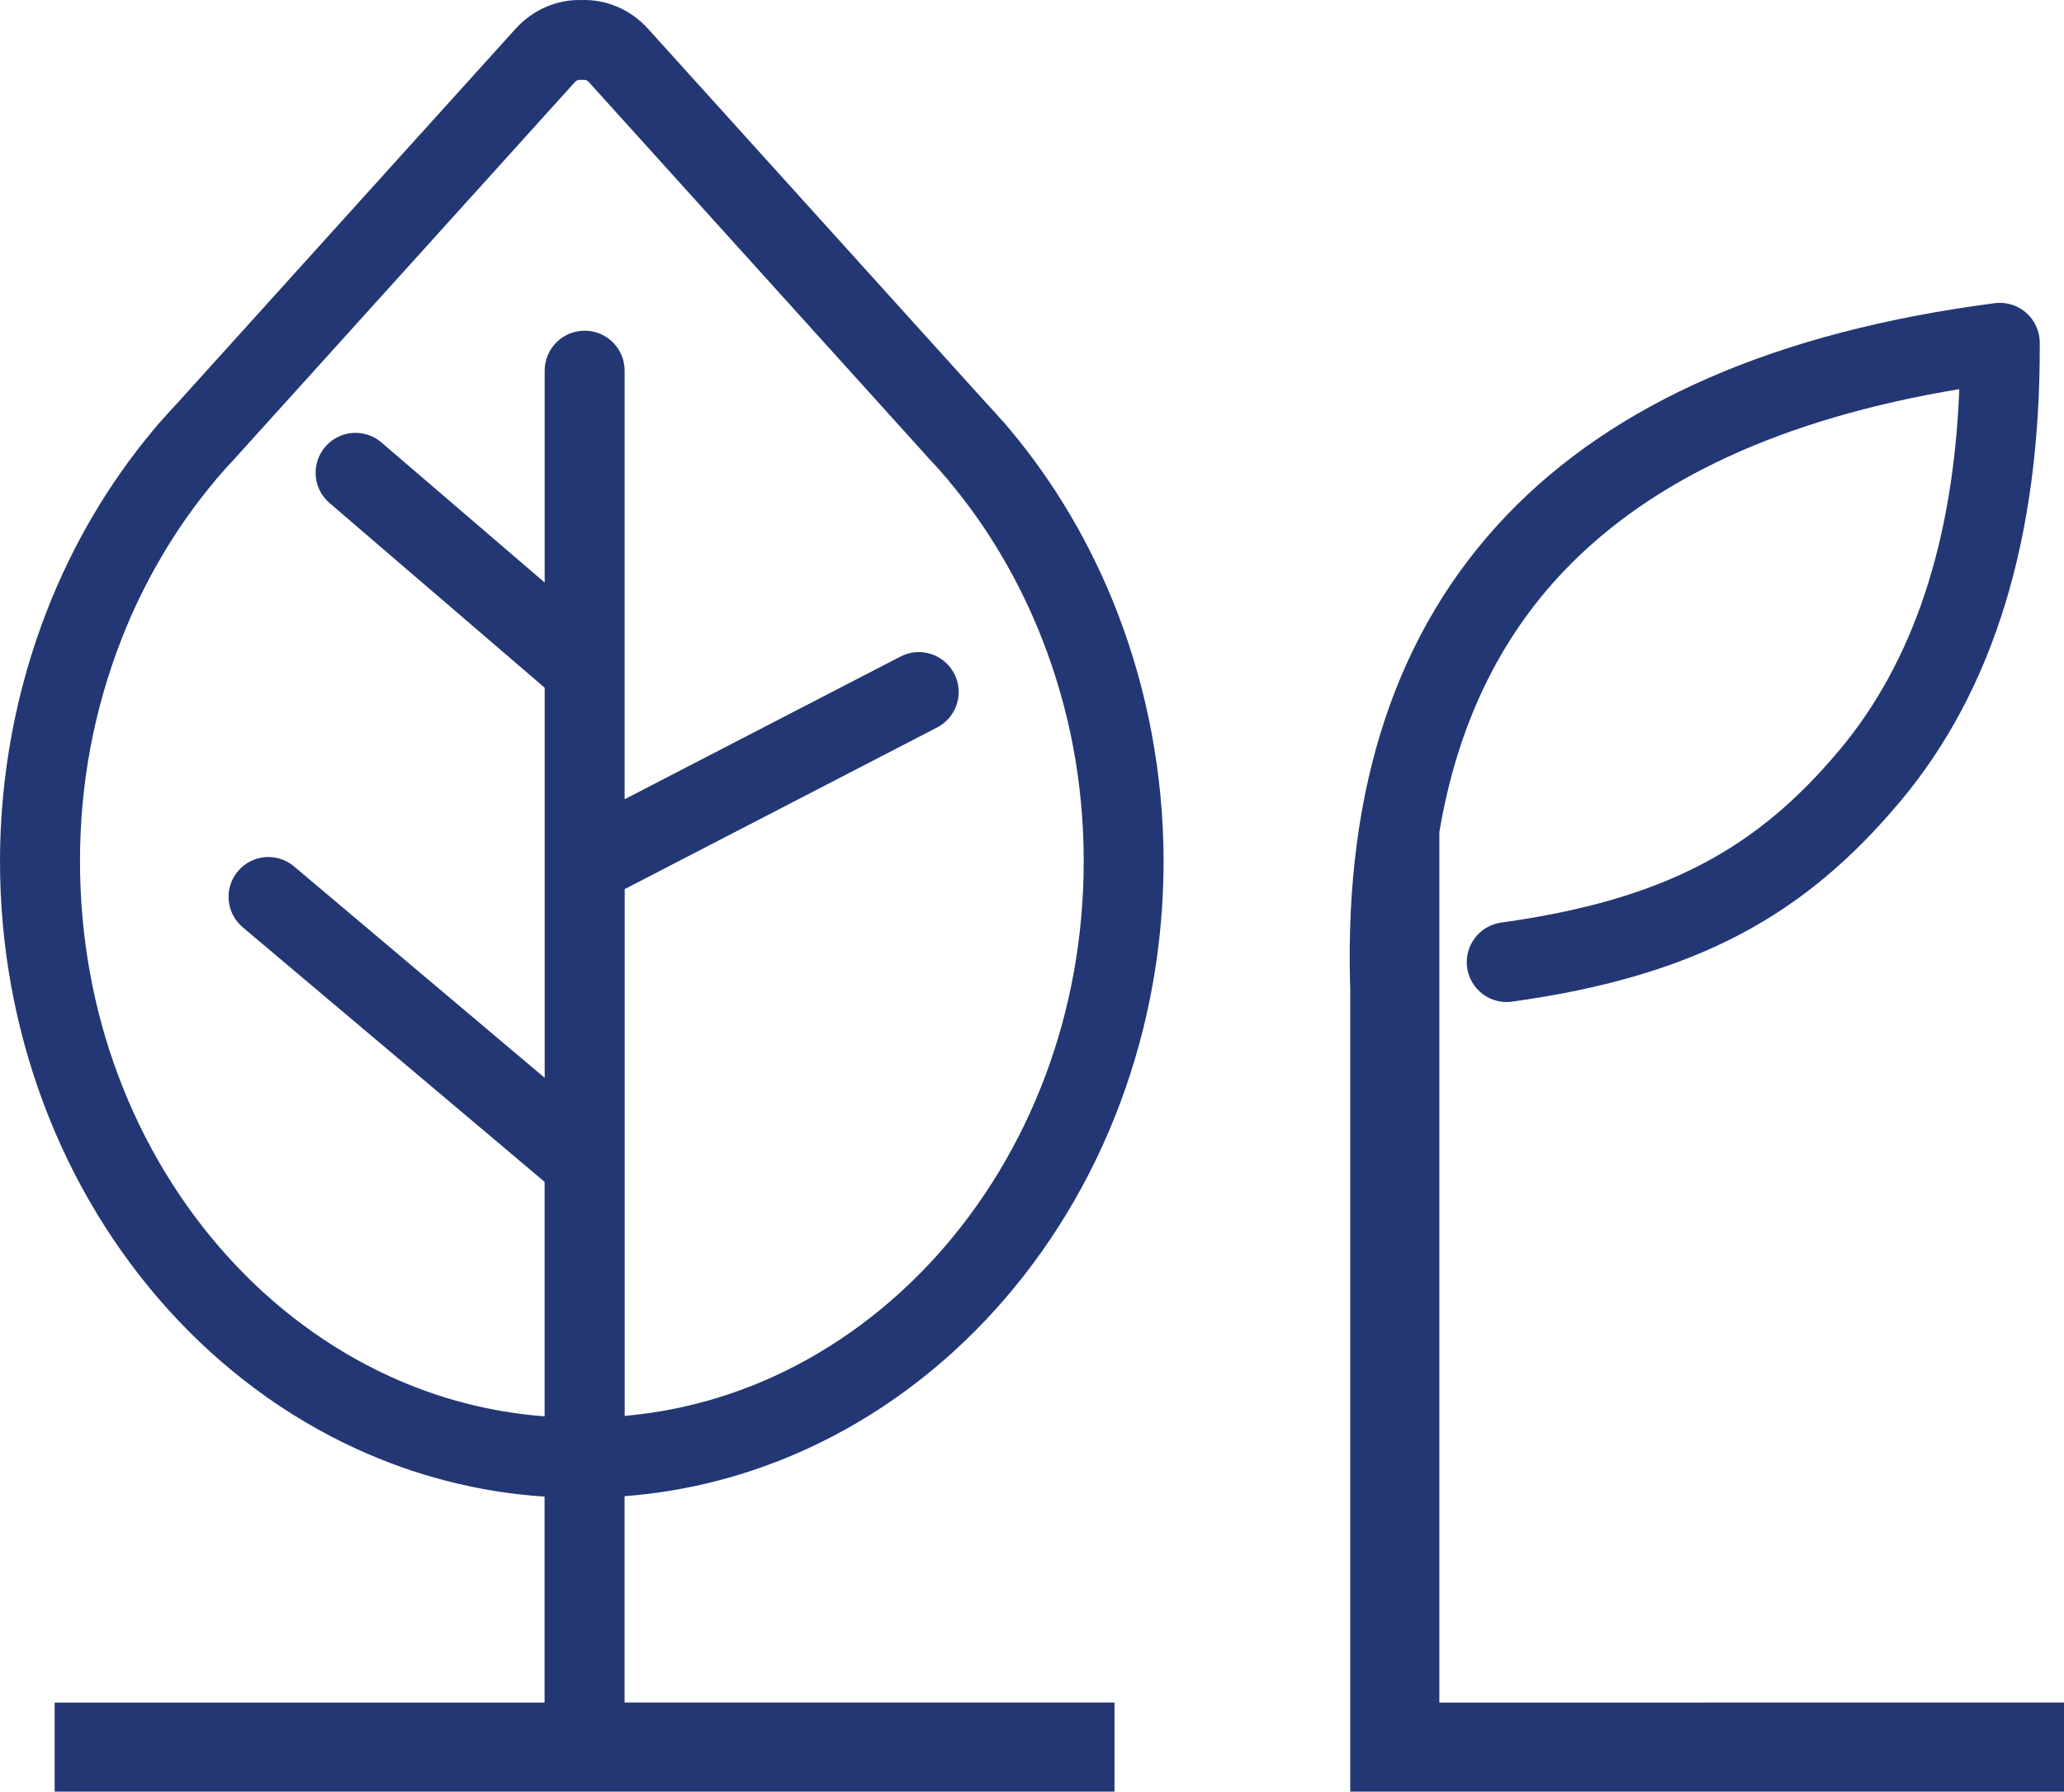
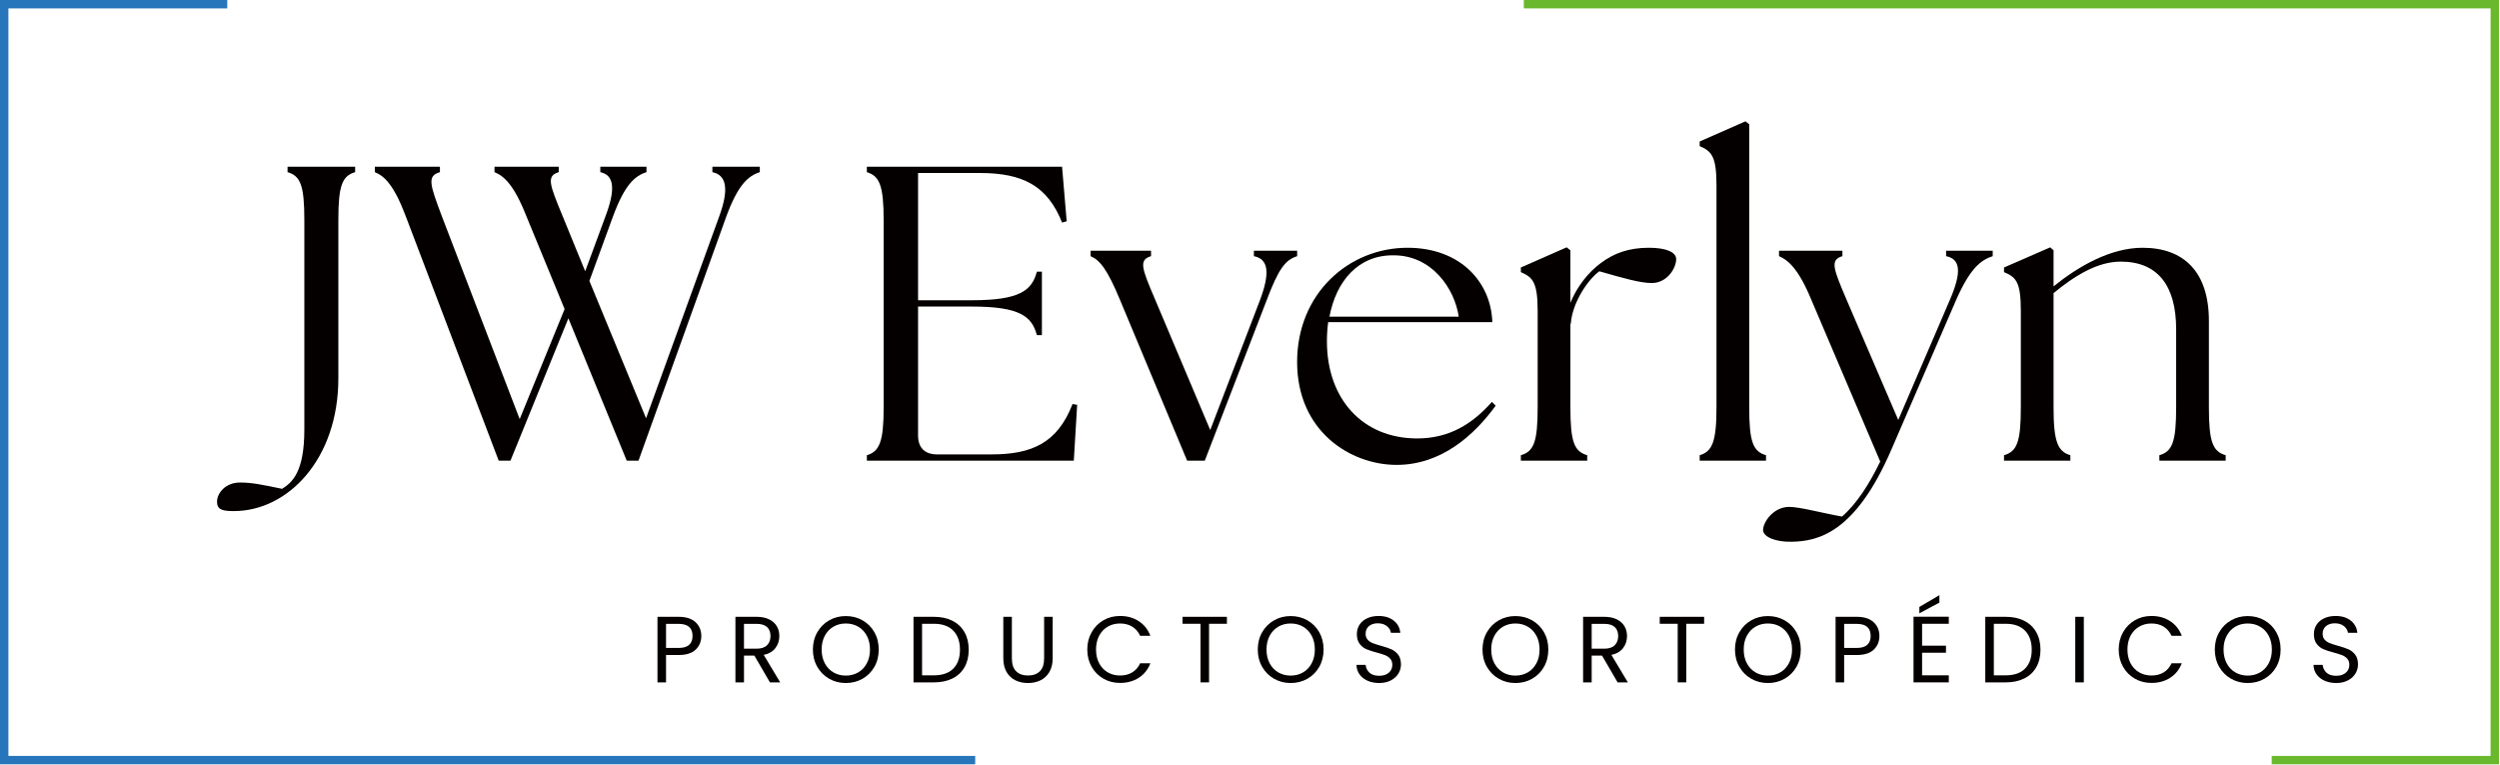
- <svg xmlns="http://www.w3.org/2000/svg" version="1.1" id="레이어_1" x="0px" y="0px" width="350.72px" height="304.5px" viewBox="0 0 350.72 304.5" enable-background="new 0 0 350.72 304.5" xml:space="preserve">
-   <path fill="#233774" d="M92.541,200.882v39.838c-9.3-0.701-18.167-3.063-26.362-6.821c-10.366-4.748-19.706-11.73-27.534-20.391  c-7.874-8.717-14.226-19.139-18.565-30.734c-4.181-11.17-6.486-23.455-6.486-36.398c0-6.646,0.606-13.083,1.758-19.258  c1.197-6.384,2.978-12.556,5.283-18.457c1.941-4.97,4.25-9.715,6.887-14.188c2.653-4.509,5.65-8.747,8.937-12.67l0.266-0.349  c0.072-0.091,0.046-0.067,0.072-0.091c0.085-0.111,0-0.02,0.056-0.073h0.023l0.472-0.528l0.079-0.106  c0.61-0.695,1.02-1.159,1.243-1.407c0.092-0.104,0.541-0.582,1.289-1.377l0.082-0.104l57.619-63.788  c0.15-0.169,0.312-0.279,0.466-0.349c0.092-0.038,0.213-0.058,0.351-0.051h0.791c0.131-0.007,0.249,0.006,0.351,0.051  c0.154,0.07,0.314,0.18,0.466,0.349l57.615,63.785l0.079,0.104c0.757,0.798,1.196,1.271,1.292,1.377  c0.22,0.247,0.63,0.712,1.236,1.406l0.082,0.107l0.469,0.527h0.029c0.056,0.064-0.039-0.029,0.056,0.074  c0.026,0.029,0,0.003,0.069,0.09l0.266,0.35c3.289,3.922,6.28,8.16,8.933,12.67c2.637,4.473,4.945,9.219,6.891,14.188  c2.309,5.901,4.089,12.073,5.283,18.456c1.15,6.172,1.761,12.612,1.761,19.259c0,12.94-2.313,25.237-6.49,36.397  c-4.339,11.596-10.688,22.021-18.558,30.734c-7.831,8.668-17.171,15.64-27.537,20.395c-7.91,3.627-16.453,5.956-25.412,6.743V151.11  l53.08-27.467c3.332-1.718,4.637-5.806,2.922-9.136c-1.722-3.332-5.808-4.643-9.137-2.922l-46.872,24.249V63.004  c0-3.754-3.043-6.801-6.795-6.801s-6.795,3.047-6.795,6.801v36.002L64.815,75.197c-2.844-2.438-7.123-2.103-9.554,0.746  c-2.439,2.847-2.102,7.128,0.745,9.56l36.549,31.382v66.298l-42.6-35.937c-2.863-2.409-7.126-2.035-9.53,0.824  c-2.407,2.861-2.033,7.13,0.826,9.536l51.31,43.275H92.541z M92.541,304.498h13.59h83.248V289.36h-83.248v-35.07  c10.904-0.826,21.353-3.62,31.043-8.061c12.049-5.529,22.884-13.609,31.944-23.638c9.019-9.977,16.272-21.887,21.215-35.094  c4.762-12.721,7.385-26.615,7.385-41.126c0-7.378-0.701-14.654-2.029-21.758c-1.354-7.252-3.375-14.25-5.969-20.904  c-2.207-5.65-4.837-11.055-7.844-16.154c-3.03-5.152-6.448-9.991-10.203-14.471l-0.229-0.285c-0.102-0.118-0.275-0.316-0.521-0.595  l0.014-0.014l-0.473-0.527l-0.006,0.006c-0.292-0.334-0.751-0.843-1.364-1.526c-0.813-0.894-1.282-1.415-1.45-1.589l-0.006,0.007  L110.11,4.885c-1.525-1.686-3.319-2.935-5.251-3.749c-1.941-0.82-3.98-1.198-6.001-1.128c-2.021-0.064-4.06,0.308-6.001,1.128  c-1.919,0.813-3.713,2.06-5.244,3.749l-57.53,63.683l-0.007-0.007c-0.17,0.182-0.639,0.695-1.453,1.589  c-0.613,0.684-1.069,1.191-1.361,1.526l-0.007-0.007l-0.472,0.528l0.013,0.013c-0.249,0.272-0.423,0.471-0.518,0.596l-0.229,0.285  c-3.751,4.479-7.166,9.318-10.206,14.471c-3.01,5.1-5.634,10.497-7.841,16.154c-2.598,6.65-4.614,13.646-5.972,20.904  C0.699,131.721,0,138.998,0,146.375c0,14.518,2.63,28.406,7.385,41.127c4.939,13.209,12.199,25.113,21.214,35.093  c9.058,10.025,19.89,18.112,31.941,23.638c9.973,4.575,20.742,7.396,31.994,8.127v18.27v16.734H9.287v15.138h83.251h0.003V304.498z" />
-   <path fill="#233774" d="M229.447,167.878l-0.01-0.095C229.44,167.819,229.44,167.845,229.447,167.878z M229.906,169.636  c-0.01-0.033-0.022-0.06-0.036-0.089C229.883,169.58,229.896,169.603,229.906,169.636z M230.064,169.99  c-0.053-0.102-0.096-0.197-0.132-0.299C229.971,169.793,230.017,169.889,230.064,169.99z M231.238,171.698l-0.063-0.068  C231.198,171.656,231.218,171.676,231.238,171.698z M231.588,172.043l-0.075-0.072C231.539,171.997,231.562,172.017,231.588,172.043  z M231.948,172.352c-0.022-0.021-0.049-0.047-0.075-0.066C231.897,172.312,231.919,172.331,231.948,172.352z M232.211,172.548  c-0.026-0.017-0.056-0.036-0.079-0.063C232.158,172.509,232.189,172.525,232.211,172.548z M232.359,172.656  c-0.036-0.023-0.068-0.05-0.102-0.076C232.293,172.606,232.325,172.633,232.359,172.656z M232.484,172.738  c-0.033-0.02-0.069-0.046-0.096-0.072C232.418,172.692,232.454,172.712,232.484,172.738z M232.795,172.928  c-0.033-0.016-0.065-0.039-0.092-0.059C232.733,172.889,232.762,172.912,232.795,172.928z M232.939,173.007  c-0.042-0.013-0.071-0.036-0.104-0.056C232.87,172.971,232.897,172.994,232.939,173.007z M233.08,173.082  c-0.039-0.02-0.072-0.036-0.104-0.056C233.011,173.046,233.047,173.066,233.08,173.082z M235.244,173.768  c-0.029-0.006-0.056-0.006-0.085-0.013C235.189,173.762,235.215,173.762,235.244,173.768z M235.415,173.791  c-0.029-0.007-0.063-0.007-0.096-0.014C235.35,173.784,235.382,173.784,235.415,173.791z M235.589,173.807  c-0.036-0.003-0.072-0.003-0.108-0.01C235.517,173.804,235.556,173.804,235.589,173.807z M235.753,173.82  c-0.039,0-0.072-0.007-0.105-0.007C235.684,173.813,235.714,173.82,235.753,173.82z M235.94,173.827c-0.036,0-0.082,0-0.118-0.007  C235.855,173.82,235.904,173.827,235.94,173.827z M236.114,173.833c-0.042,0-0.078,0-0.124,0  C236.031,173.833,236.072,173.833,236.114,173.833z M290.079,289.36h60.643v15.138h-60.643h-60.643v-136.83l0.003,0.039  c-0.013-0.164-0.026-0.324-0.032-0.491c-0.905-33.521,7.923-60.029,26.491-79.516c18.377-19.29,46.052-31.348,83.047-36.172  c3.709-0.482,7.11,2.133,7.596,5.844c0.052,0.38,0.068,0.746,0.059,1.118c0.104,32.869-7.809,58.79-23.746,77.771  c-16.036,19.096-34.23,29.566-65.909,33.978c-3.706,0.518-7.13-2.076-7.645-5.785c-0.512-3.712,2.079-7.136,5.788-7.654  c28.262-3.93,43.626-12.829,57.413-29.243c12.599-15,19.407-35.476,20.43-61.42c-29.888,4.966-52.293,15.28-67.197,30.924  c-11.098,11.654-18.148,26.442-21.156,44.369v147.937h45.519L290.079,289.36z" />
+ <svg xmlns="http://www.w3.org/2000/svg" version="1.1" viewBox="0 0 297.653 91" enable-background="new 0 0 297.653 91" xml:space="preserve">
+   <g>
+     <g>
+       <g>
+         <g>
+           <path fill="#040000" d="M34.25,20.498c1.55,0.45,2,1.6,2,5.7V51.15c0,5.05-1.45,6.3-2.65,7.05c-2.4-0.5-3.601-0.75-5-0.75      c-1.75,0-2.75,1.25-2.75,2.3c0,0.95,0.7,1.1,2,1.1c6.45,0,12.451-6.201,12.451-15.801V26.198c0-4.1,0.45-5.25,2-5.7v-0.65h-8.05      V20.498z" />
+           <path fill="#040000" d="M84.852,20.498c1.7,0.35,2,2.05,0.8,5.3l-8.7,24.001l-6.75-16.351l2.8-7.65c1.4-3.8,2.6-4.85,4-5.3      v-0.65h-5.5v0.65c1.65,0.35,1.85,2,0.6,5.3l-2.4,6.5L67,25.698c-1.55-3.75-1.95-4.75-0.45-5.2v-0.65H58.9v0.65      c1.1,0.45,2.3,1.45,3.8,5.25l4.55,11.05L61.9,49.9l-9.251-24.102c-1.45-3.85-1.8-4.85-0.25-5.3v-0.65h-7.75v0.65      c1.1,0.45,2.25,1.45,3.7,5.3L59.4,54.85h1.4l6.9-16.951l6.95,16.951h1.4l10.451-29.052c1.4-3.8,2.601-4.85,4-5.3v-0.65h-5.65      V20.498z" />
+           <path fill="#040000" d="M118.1,54.1h-6.5c-1.45,0-2.25-0.8-2.25-2.25V36.499h6.4c5.701,0,7.15,1.15,7.75,3.4h0.6v-7.551h-0.6      c-0.6,2.25-2.05,3.4-7.75,3.4h-6.4V20.598h7.351c5.1,0,8.05,1.5,9.801,5.9l0.55-0.15l-0.55-6.5h-23.251v0.65      c1.5,0.45,2,1.6,2,5.7V48.5c0,4.101-0.5,5.25-2,5.701v0.65H127.9l0.4-6.65l-0.55-0.1C125.95,52.75,122.9,54.1,118.1,54.1z" />
+           <path fill="#040000" d="M154.5,29.849h-5.15v0.65c1.75,0.35,1.95,2,0.7,5.3l-5.9,15.401l-6.55-15.501      c-1.601-3.75-2.001-4.75-0.501-5.2v-0.65h-7.2v0.65c1.05,0.45,1.95,1.45,3.5,5.2l8,19.151h2.101l7.351-19.051      c1.45-3.85,2.25-4.85,3.65-5.3V29.849z" />
+           <path fill="#040000" d="M168.799,52.2c-6.501,0-10.751-4.7-10.751-11.55c0-0.8,0.051-1.55,0.15-2.3h19.551      c-0.15-4.75-3.8-8.851-10.101-8.851c-7,0-13.15,5.45-13.15,13.601c0,8.25,6.351,12.25,11.851,12.25      c5.35,0,9.25-3.55,11.801-7.05l-0.45-0.45C175.4,50.45,172.65,52.2,168.799,52.2z M166,30.398c4.55,0,7.25,3.95,7.75,7.301      h-15.4C159.148,33.499,161.75,30.349,166,30.398z" />
+           <path fill="#040000" d="M196.398,29.499c-2.4,0-4.15,0.65-5.699,1.8c-1.501,1.1-2.852,2.8-3.65,4.75v-6.25l-0.451-0.35      l-5.449,2.4v0.55c1.35,0.6,2,1.1,2,4.6v11.5c0,4.101-0.45,5.25-2,5.701v0.65h7.9V54.2c-1.551-0.45-2-1.6-2-5.701v-9.95h0.049      c0.15-2.4,1.951-5.201,3.4-6.25c2.951,0.85,4.9,1.4,6.251,1.4c1.8,0,2.899-1.75,2.899-2.85      C199.648,29.999,198.398,29.499,196.398,29.499z" />
+           <path fill="#040000" d="M210.348,54.2c-1.55-0.45-2.001-1.6-2.001-5.701V14.798l-0.449-0.35l-5.451,2.4v0.55      c1.351,0.6,2.001,1.1,2.001,4.6V48.5c0,4.101-0.5,5.25-2.001,5.701v0.65h7.901V54.2z" />
+           <path fill="#040000" d="M231.798,30.499c1.75,0.35,1.852,1.95,0.451,5.2L226.099,50l-6.15-14.301c-1.6-3.75-2-4.75-0.5-5.2      v-0.65h-7.551v0.65c1.051,0.45,2.301,1.45,3.85,5.2l8.201,19.251c-1.25,2.6-2.801,5.05-4.551,6.55c-2.299-0.4-5-1.15-6.3-1.15      c-1.851,0-3.101,1.8-3.101,2.75c0,0.8,1.45,1.45,3.4,1.4c3.201-0.05,7.6-1.1,11.852-10.9L233,35.699      c1.65-3.75,2.949-4.75,4.35-5.2v-0.65h-5.551V30.499z" />
+           <path fill="#040000" d="M263.099,48.5v-10.3c0-5.851-3-8.701-7.9-8.701c-3.85,0-7.701,2.25-10.602,4.6v-4.3l-0.398-0.35      l-5.502,2.4v0.55c1.4,0.6,2.002,1.1,2.002,4.6v11.5c0,4.101-0.451,5.25-2.002,5.701v0.65h7.902V54.2      c-1.502-0.45-2.002-1.6-2.002-5.701V34.899c2.551-2.1,5.252-3.75,8.002-3.75c4.4,0,6.6,2.851,6.6,8.051v9.3      c0,4.101-0.449,5.25-2,5.701v0.65h7.9V54.2C263.548,53.75,263.099,52.6,263.099,48.5z" />
+         </g>
+       </g>
+     </g>
+   </g>
+   <g>
+     <g>
+       <g>
+         <g>
+           <path fill="#040000" d="M80.831,73.438h-2.52v7.807h1.02v-3.259h1.5c0.911,0,1.588-0.214,2.033-0.644      c0.444-0.429,0.667-0.969,0.667-1.618c0-0.672-0.229-1.221-0.689-1.646C82.382,73.65,81.711,73.438,80.831,73.438z       M82.085,76.775c-0.269,0.247-0.687,0.37-1.254,0.37h-1.5v-2.867h1.5c1.105,0,1.658,0.481,1.658,1.445      C82.488,76.178,82.354,76.529,82.085,76.775z" />
+           <path fill="#040000" d="M92.361,77.156c0.31-0.411,0.465-0.885,0.465-1.422c0-0.44-0.101-0.833-0.302-1.176      c-0.202-0.343-0.506-0.616-0.913-0.817c-0.407-0.202-0.905-0.303-1.495-0.303h-2.52v7.807h1.02v-3.192h1.232l1.859,3.192h1.221      l-1.96-3.271C91.586,77.839,92.051,77.567,92.361,77.156z M88.615,77.234v-2.957h1.5c0.56,0,0.976,0.127,1.249,0.381      c0.272,0.254,0.409,0.612,0.409,1.075c0,0.456-0.138,0.819-0.415,1.092c-0.276,0.273-0.69,0.409-1.243,0.409H88.615z" />
+           <path fill="#040000" d="M102.737,73.858c-0.597-0.34-1.262-0.51-1.994-0.51c-0.724,0-1.385,0.17-1.982,0.51      c-0.598,0.34-1.07,0.814-1.417,1.422s-0.521,1.293-0.521,2.055s0.174,1.447,0.521,2.055s0.819,1.083,1.417,1.422      c0.597,0.34,1.258,0.51,1.982,0.51c0.732,0,1.396-0.17,1.994-0.51c0.598-0.34,1.068-0.812,1.412-1.417      c0.343-0.604,0.515-1.292,0.515-2.061s-0.172-1.456-0.515-2.061C103.805,74.67,103.335,74.198,102.737,73.858z M103.247,78.971      c-0.25,0.47-0.594,0.833-1.03,1.086c-0.437,0.254-0.928,0.38-1.473,0.38c-0.545,0-1.036-0.126-1.473-0.38      c-0.437-0.254-0.78-0.616-1.03-1.086c-0.25-0.471-0.375-1.016-0.375-1.635c0-0.627,0.125-1.174,0.375-1.641      c0.25-0.466,0.592-0.827,1.025-1.081c0.433-0.254,0.926-0.381,1.478-0.381c0.553,0,1.045,0.127,1.479,0.381      s0.775,0.614,1.025,1.081c0.25,0.467,0.375,1.014,0.375,1.641C103.622,77.955,103.497,78.5,103.247,78.971z" />
+           <path fill="#040000" d="M113.45,73.914c-0.624-0.317-1.361-0.476-2.212-0.476h-2.431v7.807h2.431      c0.851,0,1.588-0.155,2.212-0.465c0.623-0.31,1.101-0.758,1.434-1.344c0.332-0.586,0.499-1.279,0.499-2.078      s-0.167-1.494-0.499-2.083C114.551,74.685,114.073,74.231,113.45,73.914z M113.545,79.604c-0.53,0.534-1.299,0.801-2.307,0.801      h-1.411v-6.138h1.411c1,0,1.768,0.272,2.301,0.817c0.534,0.545,0.801,1.303,0.801,2.274      C114.34,78.321,114.075,79.07,113.545,79.604z" />
+           <path fill="#040000" d="M124.364,78.377c0,0.694-0.17,1.209-0.509,1.545c-0.34,0.336-0.809,0.504-1.406,0.504      c-0.605,0-1.077-0.168-1.417-0.504s-0.509-0.851-0.509-1.545v-4.939h-1.02v4.928c0,0.649,0.129,1.197,0.387,1.641      c0.257,0.444,0.608,0.775,1.053,0.991c0.444,0.217,0.942,0.325,1.495,0.325c0.552,0,1.051-0.108,1.495-0.325      c0.444-0.216,0.797-0.547,1.059-0.991c0.261-0.444,0.392-0.991,0.392-1.641v-4.928h-1.02V78.377z" />
+           <path fill="#040000" d="M131.935,74.614c0.434-0.254,0.922-0.381,1.468-0.381c0.567,0,1.054,0.127,1.462,0.381      c0.406,0.254,0.719,0.616,0.935,1.086h1.221c-0.291-0.754-0.754-1.336-1.389-1.747s-1.378-0.616-2.229-0.616      c-0.725,0-1.384,0.172-1.977,0.515c-0.594,0.344-1.062,0.82-1.406,1.428c-0.343,0.608-0.515,1.293-0.515,2.055      s0.172,1.445,0.515,2.049c0.344,0.605,0.812,1.077,1.406,1.417c0.593,0.34,1.252,0.51,1.977,0.51      c0.851,0,1.594-0.204,2.229-0.61c0.635-0.407,1.098-0.984,1.389-1.73h-1.221c-0.216,0.47-0.528,0.831-0.935,1.081      c-0.408,0.25-0.895,0.375-1.462,0.375c-0.546,0-1.034-0.127-1.468-0.381c-0.433-0.254-0.772-0.614-1.019-1.081      c-0.246-0.466-0.369-1.01-0.369-1.629c0-0.627,0.123-1.174,0.369-1.641C131.163,75.228,131.502,74.868,131.935,74.614z" />
+           <polygon fill="#040000" points="140.851,74.267 142.99,74.267 142.99,81.244 144.009,81.244 144.009,74.267 146.136,74.267       146.136,73.438 140.851,73.438     " />
+           <path fill="#040000" d="M155.724,73.858c-0.598-0.34-1.262-0.51-1.994-0.51c-0.724,0-1.385,0.17-1.981,0.51      c-0.598,0.34-1.069,0.814-1.417,1.422s-0.521,1.293-0.521,2.055s0.174,1.447,0.521,2.055s0.819,1.083,1.417,1.422      c0.597,0.34,1.258,0.51,1.981,0.51c0.732,0,1.396-0.17,1.994-0.51s1.068-0.812,1.412-1.417c0.343-0.604,0.515-1.292,0.515-2.061      s-0.172-1.456-0.515-2.061C156.792,74.67,156.322,74.198,155.724,73.858z M156.234,78.971c-0.25,0.47-0.594,0.833-1.03,1.086      s-0.928,0.38-1.474,0.38c-0.545,0-1.035-0.126-1.473-0.38c-0.436-0.254-0.779-0.616-1.029-1.086      c-0.251-0.471-0.375-1.016-0.375-1.635c0-0.627,0.124-1.174,0.375-1.641c0.25-0.466,0.592-0.827,1.024-1.081      s0.926-0.381,1.478-0.381c0.553,0,1.046,0.127,1.479,0.381c0.434,0.254,0.775,0.614,1.025,1.081      c0.25,0.467,0.375,1.014,0.375,1.641C156.609,77.955,156.484,78.5,156.234,78.971z" />
+           <path fill="#040000" d="M165.726,77.307c-0.314-0.138-0.729-0.278-1.244-0.42c-0.425-0.119-0.756-0.226-0.99-0.319      c-0.235-0.093-0.434-0.23-0.594-0.409s-0.241-0.41-0.241-0.694c0-0.396,0.135-0.704,0.403-0.924      c0.27-0.22,0.616-0.331,1.041-0.331c0.456,0,0.822,0.114,1.098,0.342c0.277,0.228,0.434,0.491,0.471,0.79h1.12      c-0.06-0.605-0.323-1.09-0.79-1.456s-1.065-0.549-1.797-0.549c-0.508,0-0.957,0.09-1.35,0.269s-0.696,0.433-0.913,0.761      c-0.216,0.329-0.325,0.706-0.325,1.131c0,0.485,0.111,0.872,0.331,1.159c0.22,0.288,0.485,0.499,0.795,0.633      s0.723,0.269,1.237,0.403c0.418,0.112,0.751,0.216,0.997,0.313c0.247,0.097,0.452,0.239,0.616,0.426s0.246,0.429,0.246,0.728      c0,0.38-0.14,0.692-0.42,0.935c-0.279,0.243-0.662,0.364-1.148,0.364c-0.508,0-0.894-0.125-1.158-0.375      c-0.266-0.25-0.416-0.558-0.454-0.924h-1.087c0.008,0.425,0.127,0.801,0.359,1.125c0.23,0.325,0.551,0.579,0.957,0.762      c0.407,0.183,0.868,0.274,1.383,0.274c0.538,0,1.005-0.104,1.4-0.314c0.396-0.209,0.695-0.481,0.896-0.817      s0.303-0.694,0.303-1.075c0-0.493-0.112-0.883-0.336-1.17C166.308,77.658,166.04,77.446,165.726,77.307z" />
+           <path fill="#040000" d="M182.492,73.858c-0.598-0.34-1.262-0.51-1.994-0.51c-0.724,0-1.385,0.17-1.981,0.51      c-0.598,0.34-1.069,0.814-1.417,1.422s-0.521,1.293-0.521,2.055s0.174,1.447,0.521,2.055s0.819,1.083,1.417,1.422      c0.597,0.34,1.258,0.51,1.981,0.51c0.732,0,1.396-0.17,1.994-0.51s1.068-0.812,1.412-1.417c0.343-0.604,0.515-1.292,0.515-2.061      s-0.172-1.456-0.515-2.061C183.56,74.67,183.089,74.198,182.492,73.858z M183.001,78.971c-0.25,0.47-0.594,0.833-1.03,1.086      s-0.928,0.38-1.474,0.38c-0.545,0-1.035-0.126-1.473-0.38c-0.436-0.254-0.779-0.616-1.029-1.086      c-0.251-0.471-0.375-1.016-0.375-1.635c0-0.627,0.124-1.174,0.375-1.641c0.25-0.466,0.592-0.827,1.024-1.081      s0.926-0.381,1.478-0.381c0.553,0,1.046,0.127,1.479,0.381c0.434,0.254,0.775,0.614,1.025,1.081      c0.25,0.467,0.375,1.014,0.375,1.641C183.376,77.955,183.251,78.5,183.001,78.971z" />
+           <path fill="#040000" d="M193.328,77.156c0.311-0.411,0.465-0.885,0.465-1.422c0-0.44-0.101-0.833-0.303-1.176      c-0.201-0.343-0.506-0.616-0.912-0.817c-0.407-0.202-0.906-0.303-1.496-0.303h-2.52v7.807h1.02v-3.192h1.232l1.858,3.192h1.221      l-1.96-3.271C192.553,77.839,193.017,77.567,193.328,77.156z M189.582,77.234v-2.957h1.5c0.561,0,0.977,0.127,1.25,0.381      c0.271,0.254,0.408,0.612,0.408,1.075c0,0.456-0.139,0.819-0.414,1.092c-0.277,0.273-0.691,0.409-1.244,0.409H189.582z" />
+           <polygon fill="#040000" points="197.69,74.267 199.83,74.267 199.83,81.244 200.848,81.244 200.848,74.267 202.976,74.267       202.976,73.438 197.69,73.438     " />
+           <path fill="#040000" d="M212.564,73.858c-0.598-0.34-1.262-0.51-1.994-0.51c-0.725,0-1.385,0.17-1.982,0.51      s-1.069,0.814-1.416,1.422c-0.348,0.608-0.521,1.293-0.521,2.055s0.174,1.447,0.521,2.055c0.347,0.608,0.818,1.083,1.416,1.422      s1.258,0.51,1.982,0.51c0.732,0,1.396-0.17,1.994-0.51s1.067-0.812,1.411-1.417c0.343-0.604,0.515-1.292,0.515-2.061      s-0.172-1.456-0.515-2.061C213.631,74.67,213.162,74.198,212.564,73.858z M213.074,78.971c-0.25,0.47-0.594,0.833-1.031,1.086      c-0.437,0.254-0.928,0.38-1.473,0.38s-1.035-0.126-1.473-0.38c-0.437-0.254-0.78-0.616-1.03-1.086      c-0.251-0.471-0.375-1.016-0.375-1.635c0-0.627,0.124-1.174,0.375-1.641c0.25-0.466,0.592-0.827,1.024-1.081      c0.434-0.254,0.926-0.381,1.479-0.381s1.045,0.127,1.479,0.381s0.775,0.614,1.025,1.081c0.25,0.467,0.375,1.014,0.375,1.641      C213.449,77.955,213.324,78.5,213.074,78.971z" />
+           <path fill="#040000" d="M221.154,73.438h-2.52v7.807h1.02v-3.259h1.5c0.911,0,1.588-0.214,2.033-0.644      c0.443-0.429,0.666-0.969,0.666-1.618c0-0.672-0.229-1.221-0.689-1.646C222.705,73.65,222.035,73.438,221.154,73.438z       M222.408,76.775c-0.268,0.247-0.687,0.37-1.254,0.37h-1.5v-2.867h1.5c1.105,0,1.658,0.481,1.658,1.445      C222.812,76.178,222.677,76.529,222.408,76.775z" />
+           <polygon fill="#040000" points="227.918,81.244 232.119,81.244 232.119,80.404 228.938,80.404 228.938,77.716 231.783,77.716       231.783,76.876 228.938,76.876 228.938,74.267 232.119,74.267 232.119,73.427 227.918,73.427     " />
+           <polygon fill="#040000" points="230.999,70.862 228.613,72.262 228.613,73.023 230.999,71.747     " />
+           <path fill="#040000" d="M241.107,73.914c-0.624-0.317-1.361-0.476-2.213-0.476h-2.43v7.807h2.43      c0.852,0,1.589-0.155,2.213-0.465c0.623-0.31,1.101-0.758,1.434-1.344c0.332-0.586,0.498-1.279,0.498-2.078      s-0.166-1.494-0.498-2.083C242.208,74.685,241.73,74.231,241.107,73.914z M241.202,79.604c-0.53,0.534-1.3,0.801-2.308,0.801      h-1.41v-6.138h1.41c1.001,0,1.768,0.272,2.302,0.817c0.534,0.545,0.801,1.303,0.801,2.274      C241.997,78.321,241.732,79.07,241.202,79.604z" />
+           <rect x="247.182" y="73.438" fill="#040000" width="1.02" height="7.807" />
+           <path fill="#040000" d="M254.787,74.614c0.434-0.254,0.922-0.381,1.468-0.381c0.567,0,1.054,0.127,1.462,0.381      c0.406,0.254,0.719,0.616,0.935,1.086h1.221c-0.291-0.754-0.754-1.336-1.389-1.747s-1.378-0.616-2.229-0.616      c-0.725,0-1.384,0.172-1.978,0.515c-0.594,0.344-1.062,0.82-1.405,1.428c-0.343,0.608-0.515,1.293-0.515,2.055      s0.172,1.445,0.515,2.049c0.344,0.605,0.812,1.077,1.405,1.417s1.253,0.51,1.978,0.51c0.851,0,1.594-0.204,2.229-0.61      c0.635-0.407,1.098-0.984,1.389-1.73h-1.221c-0.216,0.47-0.528,0.831-0.935,1.081c-0.408,0.25-0.895,0.375-1.462,0.375      c-0.546,0-1.034-0.127-1.468-0.381c-0.433-0.254-0.772-0.614-1.02-1.081c-0.246-0.466-0.369-1.01-0.369-1.629      c0-0.627,0.123-1.174,0.369-1.641C254.014,75.228,254.354,74.868,254.787,74.614z" />
+           <path fill="#040000" d="M269.716,73.858c-0.598-0.34-1.262-0.51-1.994-0.51c-0.724,0-1.385,0.17-1.981,0.51      c-0.598,0.34-1.069,0.814-1.417,1.422s-0.521,1.293-0.521,2.055s0.174,1.447,0.521,2.055s0.819,1.083,1.417,1.422      c0.597,0.34,1.258,0.51,1.981,0.51c0.732,0,1.396-0.17,1.994-0.51s1.068-0.812,1.412-1.417c0.343-0.604,0.515-1.292,0.515-2.061      s-0.172-1.456-0.515-2.061C270.785,74.67,270.314,74.198,269.716,73.858z M270.226,78.971c-0.25,0.47-0.594,0.833-1.03,1.086      s-0.928,0.38-1.474,0.38c-0.545,0-1.035-0.126-1.473-0.38c-0.436-0.254-0.779-0.616-1.029-1.086      c-0.251-0.471-0.375-1.016-0.375-1.635c0-0.627,0.124-1.174,0.375-1.641c0.25-0.466,0.592-0.827,1.024-1.081      s0.926-0.381,1.478-0.381c0.553,0,1.046,0.127,1.479,0.381c0.434,0.254,0.775,0.614,1.025,1.081      c0.25,0.467,0.375,1.014,0.375,1.641C270.601,77.955,270.476,78.5,270.226,78.971z" />
+           <path fill="#040000" d="M280.525,77.946c-0.225-0.288-0.493-0.5-0.807-0.639c-0.314-0.138-0.729-0.278-1.244-0.42      c-0.425-0.119-0.756-0.226-0.99-0.319c-0.235-0.093-0.434-0.23-0.594-0.409s-0.241-0.41-0.241-0.694      c0-0.396,0.135-0.704,0.403-0.924c0.27-0.22,0.616-0.331,1.041-0.331c0.456,0,0.822,0.114,1.098,0.342      c0.277,0.228,0.434,0.491,0.471,0.79h1.12c-0.06-0.605-0.323-1.09-0.79-1.456s-1.065-0.549-1.797-0.549      c-0.508,0-0.957,0.09-1.35,0.269s-0.696,0.433-0.913,0.761c-0.216,0.329-0.325,0.706-0.325,1.131      c0,0.485,0.111,0.872,0.331,1.159c0.22,0.288,0.485,0.499,0.795,0.633s0.723,0.269,1.237,0.403      c0.418,0.112,0.751,0.216,0.997,0.313c0.247,0.097,0.452,0.239,0.616,0.426s0.246,0.429,0.246,0.728      c0,0.38-0.14,0.692-0.42,0.935c-0.279,0.243-0.662,0.364-1.148,0.364c-0.508,0-0.894-0.125-1.158-0.375      c-0.266-0.25-0.416-0.558-0.454-0.924h-1.087c0.008,0.425,0.127,0.801,0.359,1.125c0.23,0.325,0.551,0.579,0.957,0.762      c0.407,0.183,0.868,0.274,1.383,0.274c0.538,0,1.005-0.104,1.4-0.314c0.396-0.209,0.695-0.481,0.896-0.817      s0.303-0.694,0.303-1.075C280.861,78.624,280.749,78.233,280.525,77.946z" />
+         </g>
+       </g>
+     </g>
+   </g>
+   <polyline fill="none" stroke="#2776BB" stroke-miterlimit="10" points="116.154,90.5 0.5,90.5 0.5,0.5 27.069,0.5 " />
+   <path fill="none" stroke="#000000" stroke-width="2" stroke-miterlimit="10" d="M80.32,4.5" />
+   <path fill="none" stroke="#000000" stroke-width="2" stroke-miterlimit="10" d="M72.653,4.5" />
+   <polyline fill="none" stroke="#6AB82D" stroke-miterlimit="10" points="181.499,0.5 297.153,0.5 297.153,90.5 270.583,90.5 " />
+   <g>
+ </g>
+   <g>
+ </g>
+   <g>
+ </g>
+   <g>
+ </g>
+   <g>
+ </g>
+   <g>
+ </g>
</svg>
